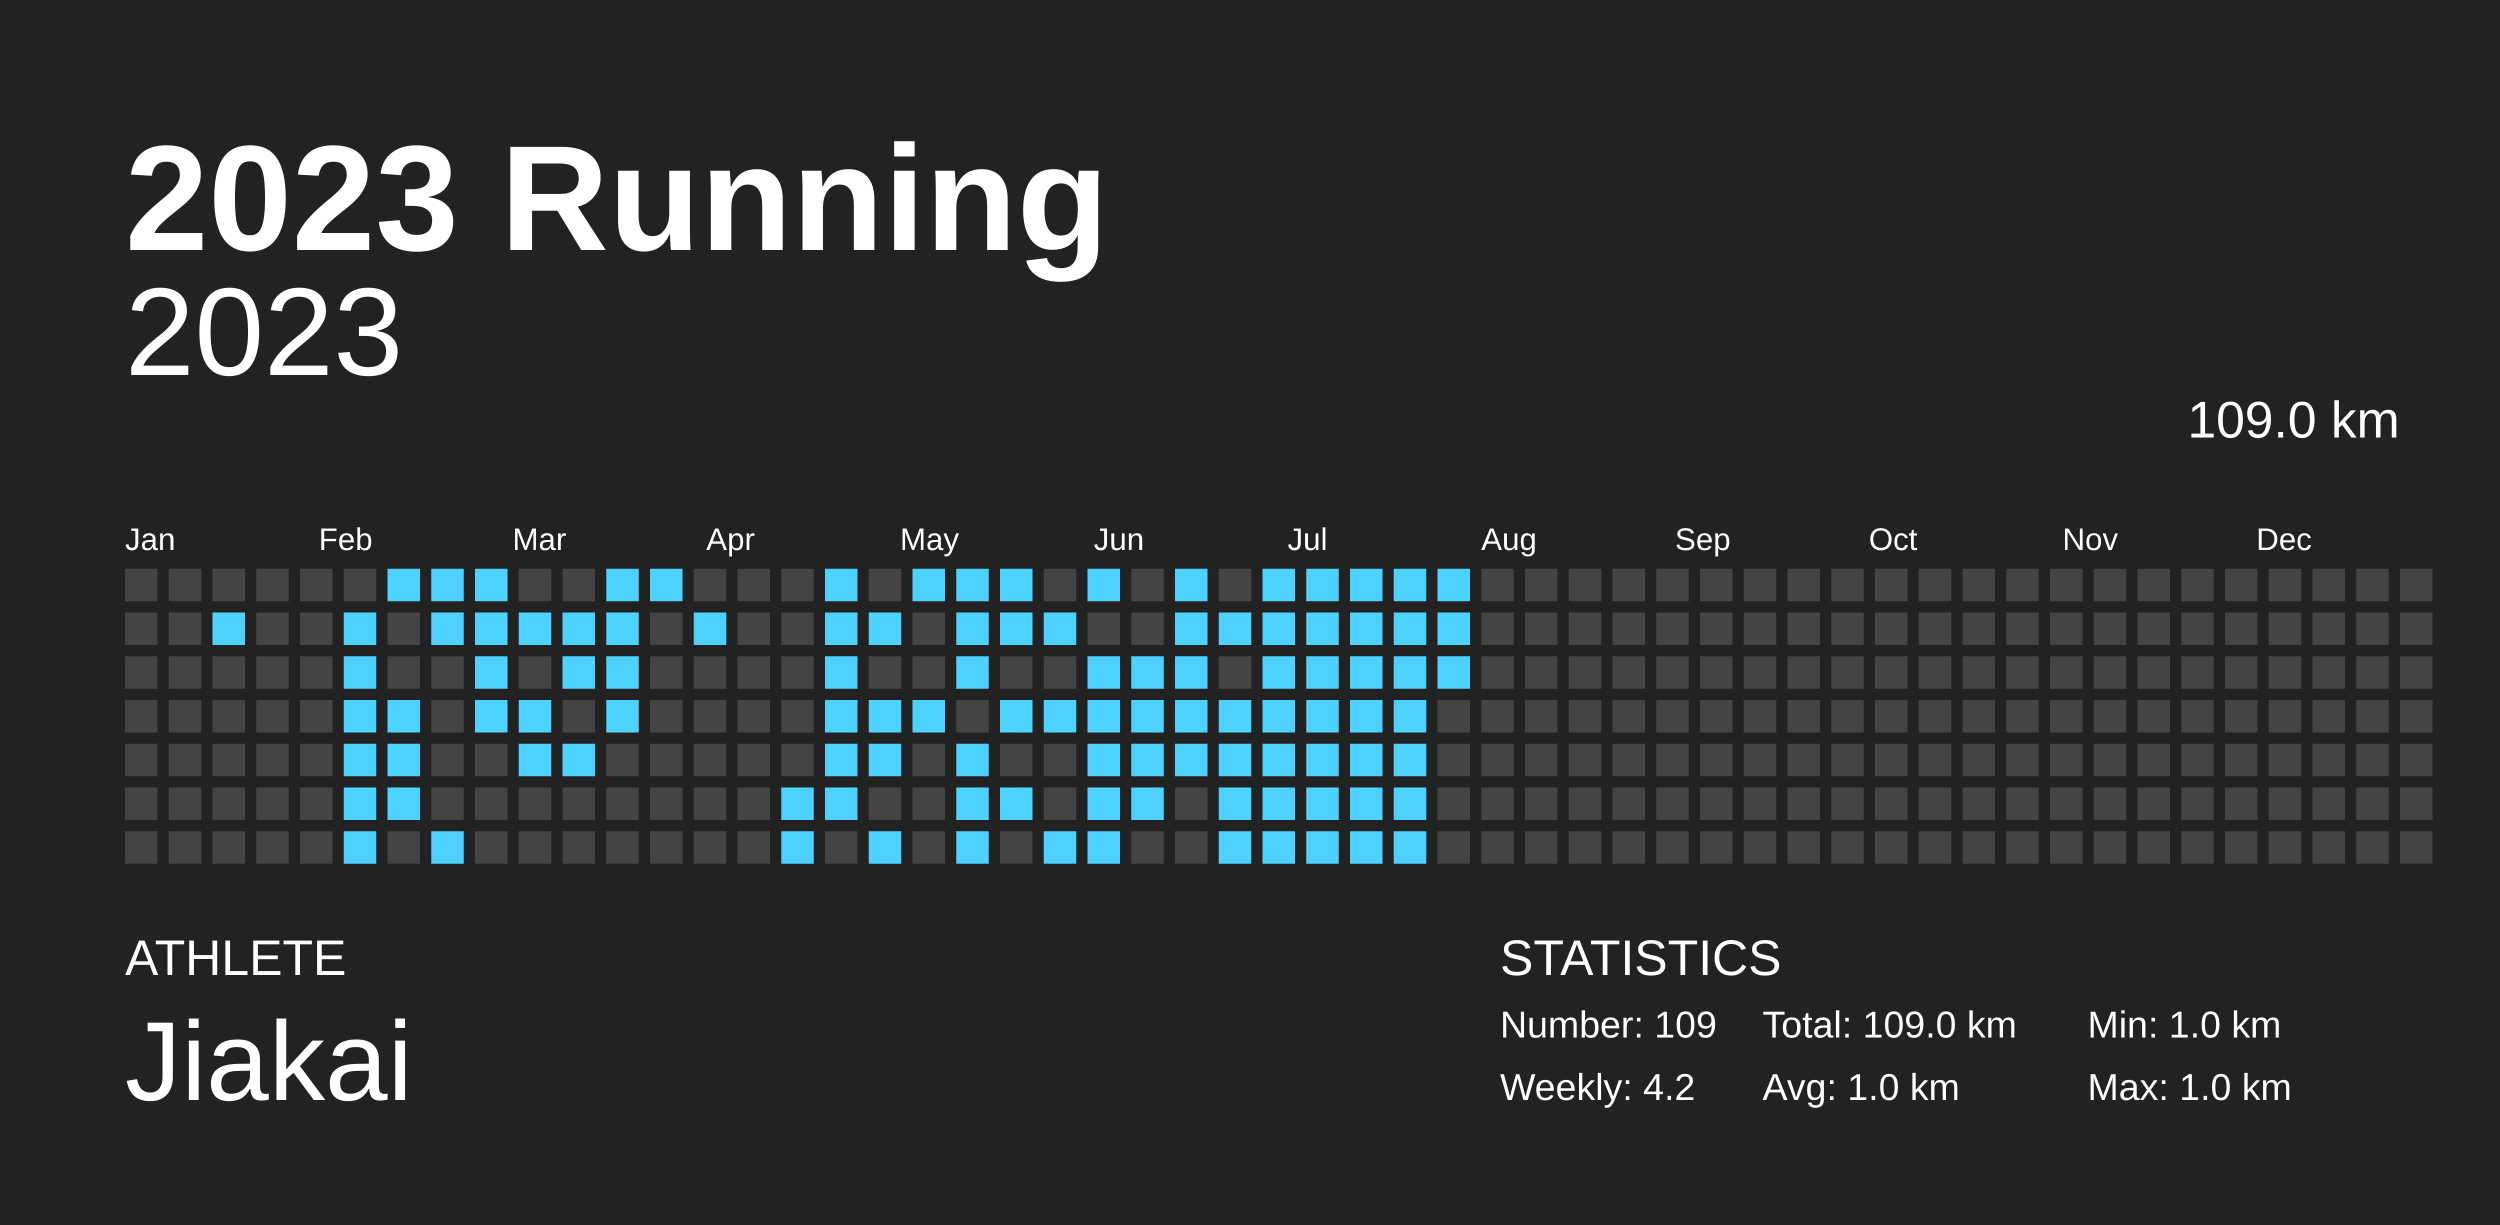
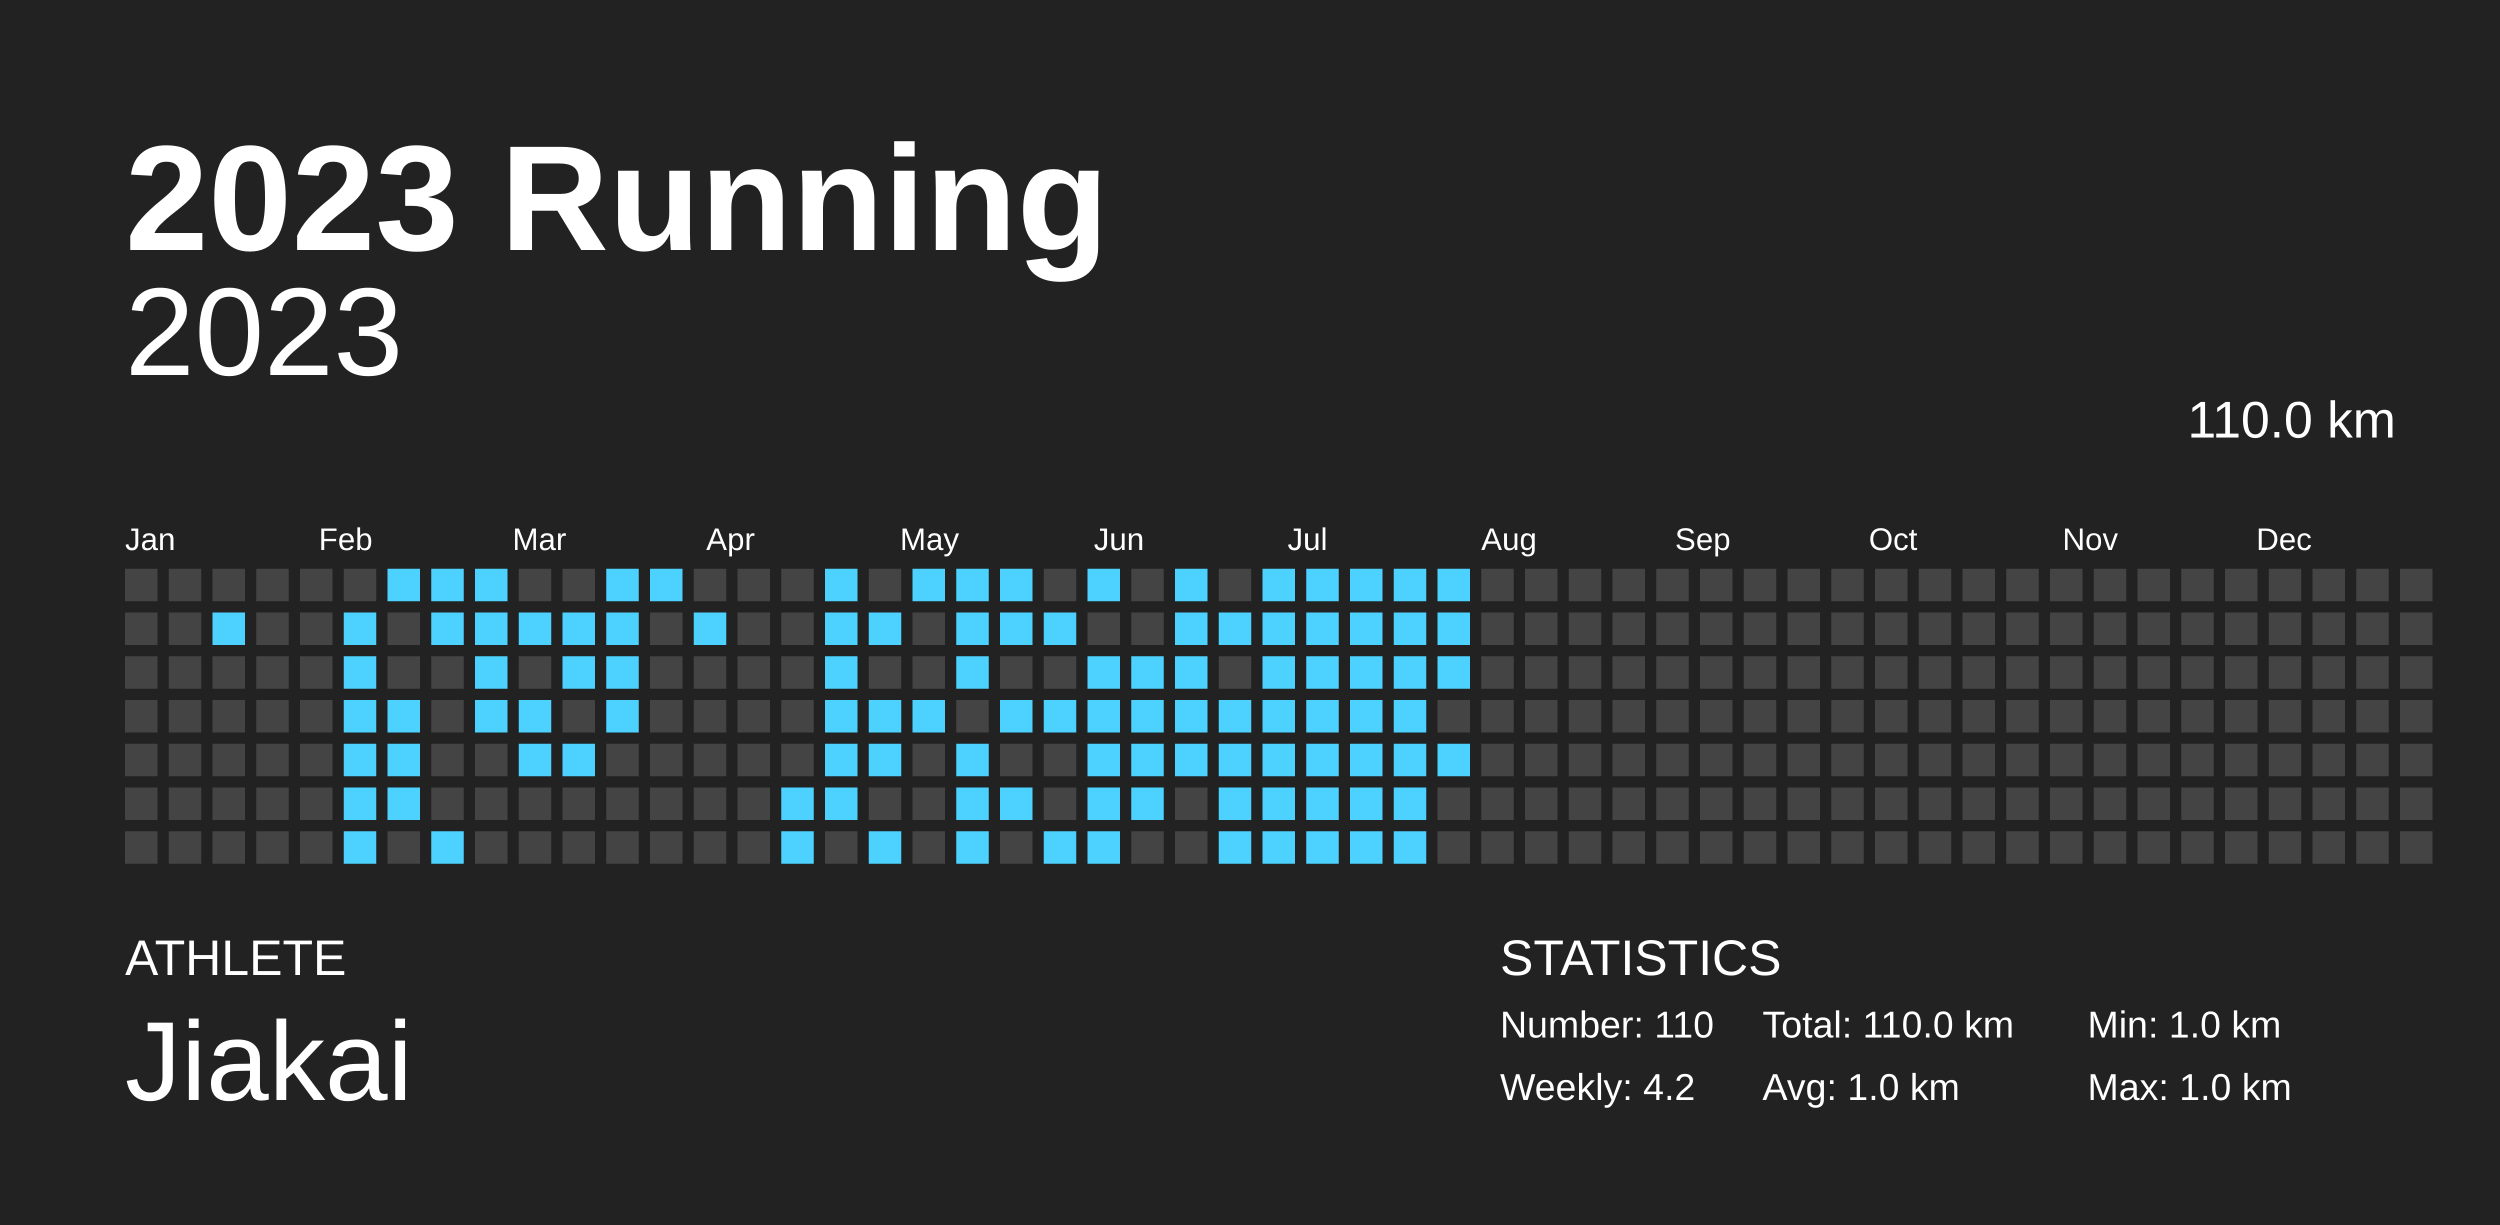
<svg xmlns="http://www.w3.org/2000/svg" baseProfile="full" height="98mm" version="1.1" viewBox="0,0,200,98" width="200mm">
  <defs />
  <rect fill="#222222" height="98" width="200" x="0" y="0" />
  <text fill="#FFFFFF" style="font-size:12px; font-family:Arial; font-weight:bold;" x="10" y="20">2023 Running</text>
  <text fill="#FFFFFF" style="font-size:4px; font-family:Arial" x="10" y="78">ATHLETE</text>
  <text fill="#FFFFFF" style="font-size:9px; font-family:Arial" x="10" y="88">Jiakai</text>
  <text fill="#FFFFFF" style="font-size:4px; font-family:Arial" x="120" y="78">STATISTICS</text>
-   <text fill="#FFFFFF" style="font-size:3px; font-family:Arial" x="120" y="83">Number: 109</text>
+   <text fill="#FFFFFF" style="font-size:3px; font-family:Arial" x="120" y="83">Number: 110</text>
  <text fill="#FFFFFF" style="font-size:3px; font-family:Arial" x="120" y="88">Weekly: 4.2</text>
-   <text fill="#FFFFFF" style="font-size:3px; font-family:Arial" x="141" y="83">Total: 109.0 km</text>
+   <text fill="#FFFFFF" style="font-size:3px; font-family:Arial" x="141" y="83">Total: 110.0 km</text>
  <text fill="#FFFFFF" style="font-size:3px; font-family:Arial" x="141" y="88">Avg: 1.0 km</text>
  <text fill="#FFFFFF" style="font-size:3px; font-family:Arial" x="167" y="83">Min: 1.0 km</text>
  <text fill="#FFFFFF" style="font-size:3px; font-family:Arial" x="167" y="88">Max: 1.0 km</text>
  <text alignment-baseline="hanging" fill="#FFFFFF" style="font-size:10.0px; font-family:Arial;" x="10" y="30">2023</text>
-   <text alignment-baseline="hanging" fill="#FFFFFF" style="font-size:4.125px; font-family:Arial;" x="175" y="35">109.0 km</text>
+   <text alignment-baseline="hanging" fill="#FFFFFF" style="font-size:4.125px; font-family:Arial;" x="175" y="35">110.0 km</text>
  <text fill="#FFFFFF" style="font-size:2.5px; font-family:Arial" x="10.0" y="44">Jan</text>
  <text fill="#FFFFFF" style="font-size:2.5px; font-family:Arial" x="25.5" y="44">Feb</text>
  <text fill="#FFFFFF" style="font-size:2.5px; font-family:Arial" x="41.0" y="44">Mar</text>
  <text fill="#FFFFFF" style="font-size:2.5px; font-family:Arial" x="56.5" y="44">Apr</text>
  <text fill="#FFFFFF" style="font-size:2.5px; font-family:Arial" x="72.0" y="44">May</text>
  <text fill="#FFFFFF" style="font-size:2.5px; font-family:Arial" x="87.5" y="44">Jun</text>
  <text fill="#FFFFFF" style="font-size:2.5px; font-family:Arial" x="103.0" y="44">Jul</text>
  <text fill="#FFFFFF" style="font-size:2.5px; font-family:Arial" x="118.5" y="44">Aug</text>
  <text fill="#FFFFFF" style="font-size:2.5px; font-family:Arial" x="134.0" y="44">Sep</text>
  <text fill="#FFFFFF" style="font-size:2.5px; font-family:Arial" x="149.5" y="44">Oct</text>
  <text fill="#FFFFFF" style="font-size:2.5px; font-family:Arial" x="165.0" y="44">Nov</text>
  <text fill="#FFFFFF" style="font-size:2.5px; font-family:Arial" x="180.5" y="44">Dec</text>
  <rect fill="#444444" height="2.6" width="2.6" x="10.0" y="45.5" />
  <rect fill="#444444" height="2.6" width="2.6" x="10.0" y="49.0" />
  <rect fill="#444444" height="2.6" width="2.6" x="10.0" y="52.5" />
  <rect fill="#444444" height="2.6" width="2.6" x="10.0" y="56.0" />
  <rect fill="#444444" height="2.6" width="2.6" x="10.0" y="59.5" />
  <rect fill="#444444" height="2.6" width="2.6" x="10.0" y="63.0" />
  <rect fill="#444444" height="2.6" width="2.6" x="10.0" y="66.5" />
  <rect fill="#444444" height="2.6" width="2.6" x="13.5" y="45.5" />
  <rect fill="#444444" height="2.6" width="2.6" x="13.5" y="49.0" />
  <rect fill="#444444" height="2.6" width="2.6" x="13.5" y="52.5" />
  <rect fill="#444444" height="2.6" width="2.6" x="13.5" y="56.0" />
  <rect fill="#444444" height="2.6" width="2.6" x="13.5" y="59.5" />
  <rect fill="#444444" height="2.6" width="2.6" x="13.5" y="63.0" />
  <rect fill="#444444" height="2.6" width="2.6" x="13.5" y="66.5" />
  <rect fill="#444444" height="2.6" width="2.6" x="17.0" y="45.5" />
  <rect fill="#4dd2ff" height="2.6" width="2.6" x="17.0" y="49.0" />
  <rect fill="#444444" height="2.6" width="2.6" x="17.0" y="52.5" />
  <rect fill="#444444" height="2.6" width="2.6" x="17.0" y="56.0" />
  <rect fill="#444444" height="2.6" width="2.6" x="17.0" y="59.5" />
  <rect fill="#444444" height="2.6" width="2.6" x="17.0" y="63.0" />
  <rect fill="#444444" height="2.6" width="2.6" x="17.0" y="66.5" />
  <rect fill="#444444" height="2.6" width="2.6" x="20.5" y="45.5" />
  <rect fill="#444444" height="2.6" width="2.6" x="20.5" y="49.0" />
  <rect fill="#444444" height="2.6" width="2.6" x="20.5" y="52.5" />
  <rect fill="#444444" height="2.6" width="2.6" x="20.5" y="56.0" />
  <rect fill="#444444" height="2.6" width="2.6" x="20.5" y="59.5" />
  <rect fill="#444444" height="2.6" width="2.6" x="20.5" y="63.0" />
  <rect fill="#444444" height="2.6" width="2.6" x="20.5" y="66.5" />
  <rect fill="#444444" height="2.6" width="2.6" x="24.0" y="45.5" />
  <rect fill="#444444" height="2.6" width="2.6" x="24.0" y="49.0" />
  <rect fill="#444444" height="2.6" width="2.6" x="24.0" y="52.5" />
  <rect fill="#444444" height="2.6" width="2.6" x="24.0" y="56.0" />
  <rect fill="#444444" height="2.6" width="2.6" x="24.0" y="59.5" />
  <rect fill="#444444" height="2.6" width="2.6" x="24.0" y="63.0" />
  <rect fill="#444444" height="2.6" width="2.6" x="24.0" y="66.5" />
  <rect fill="#444444" height="2.6" width="2.6" x="27.5" y="45.5" />
  <rect fill="#4dd2ff" height="2.6" width="2.6" x="27.5" y="49.0" />
  <rect fill="#4dd2ff" height="2.6" width="2.6" x="27.5" y="52.5" />
  <rect fill="#4dd2ff" height="2.6" width="2.6" x="27.5" y="56.0" />
  <rect fill="#4dd2ff" height="2.6" width="2.6" x="27.5" y="59.5" />
  <rect fill="#4dd2ff" height="2.6" width="2.6" x="27.5" y="63.0" />
  <rect fill="#4dd2ff" height="2.6" width="2.6" x="27.5" y="66.5" />
  <rect fill="#4dd2ff" height="2.6" width="2.6" x="31.0" y="45.5" />
  <rect fill="#444444" height="2.6" width="2.6" x="31.0" y="49.0" />
  <rect fill="#444444" height="2.6" width="2.6" x="31.0" y="52.5" />
  <rect fill="#4dd2ff" height="2.6" width="2.6" x="31.0" y="56.0" />
  <rect fill="#4dd2ff" height="2.6" width="2.6" x="31.0" y="59.5" />
  <rect fill="#4dd2ff" height="2.6" width="2.6" x="31.0" y="63.0" />
  <rect fill="#444444" height="2.6" width="2.6" x="31.0" y="66.5" />
  <rect fill="#4dd2ff" height="2.6" width="2.6" x="34.5" y="45.5" />
  <rect fill="#4dd2ff" height="2.6" width="2.6" x="34.5" y="49.0" />
  <rect fill="#444444" height="2.6" width="2.6" x="34.5" y="52.5" />
  <rect fill="#444444" height="2.6" width="2.6" x="34.5" y="56.0" />
  <rect fill="#444444" height="2.6" width="2.6" x="34.5" y="59.5" />
  <rect fill="#444444" height="2.6" width="2.6" x="34.5" y="63.0" />
  <rect fill="#4dd2ff" height="2.6" width="2.6" x="34.5" y="66.5" />
  <rect fill="#4dd2ff" height="2.6" width="2.6" x="38.0" y="45.5" />
  <rect fill="#4dd2ff" height="2.6" width="2.6" x="38.0" y="49.0" />
  <rect fill="#4dd2ff" height="2.6" width="2.6" x="38.0" y="52.5" />
  <rect fill="#4dd2ff" height="2.6" width="2.6" x="38.0" y="56.0" />
  <rect fill="#444444" height="2.6" width="2.6" x="38.0" y="59.5" />
  <rect fill="#444444" height="2.6" width="2.6" x="38.0" y="63.0" />
  <rect fill="#444444" height="2.6" width="2.6" x="38.0" y="66.5" />
  <rect fill="#444444" height="2.6" width="2.6" x="41.5" y="45.5" />
  <rect fill="#4dd2ff" height="2.6" width="2.6" x="41.5" y="49.0" />
  <rect fill="#444444" height="2.6" width="2.6" x="41.5" y="52.5" />
  <rect fill="#4dd2ff" height="2.6" width="2.6" x="41.5" y="56.0" />
  <rect fill="#4dd2ff" height="2.6" width="2.6" x="41.5" y="59.5" />
  <rect fill="#444444" height="2.6" width="2.6" x="41.5" y="63.0" />
  <rect fill="#444444" height="2.6" width="2.6" x="41.5" y="66.5" />
  <rect fill="#444444" height="2.6" width="2.6" x="45.0" y="45.5" />
  <rect fill="#4dd2ff" height="2.6" width="2.6" x="45.0" y="49.0" />
  <rect fill="#4dd2ff" height="2.6" width="2.6" x="45.0" y="52.5" />
  <rect fill="#444444" height="2.6" width="2.6" x="45.0" y="56.0" />
  <rect fill="#4dd2ff" height="2.6" width="2.6" x="45.0" y="59.5" />
  <rect fill="#444444" height="2.6" width="2.6" x="45.0" y="63.0" />
  <rect fill="#444444" height="2.6" width="2.6" x="45.0" y="66.5" />
  <rect fill="#4dd2ff" height="2.6" width="2.6" x="48.5" y="45.5" />
  <rect fill="#4dd2ff" height="2.6" width="2.6" x="48.5" y="49.0" />
  <rect fill="#4dd2ff" height="2.6" width="2.6" x="48.5" y="52.5" />
  <rect fill="#4dd2ff" height="2.6" width="2.6" x="48.5" y="56.0" />
  <rect fill="#444444" height="2.6" width="2.6" x="48.5" y="59.5" />
  <rect fill="#444444" height="2.6" width="2.6" x="48.5" y="63.0" />
  <rect fill="#444444" height="2.6" width="2.6" x="48.5" y="66.5" />
  <rect fill="#4dd2ff" height="2.6" width="2.6" x="52.0" y="45.5" />
  <rect fill="#444444" height="2.6" width="2.6" x="52.0" y="49.0" />
  <rect fill="#444444" height="2.6" width="2.6" x="52.0" y="52.5" />
  <rect fill="#444444" height="2.6" width="2.6" x="52.0" y="56.0" />
  <rect fill="#444444" height="2.6" width="2.6" x="52.0" y="59.5" />
  <rect fill="#444444" height="2.6" width="2.6" x="52.0" y="63.0" />
  <rect fill="#444444" height="2.6" width="2.6" x="52.0" y="66.5" />
  <rect fill="#444444" height="2.6" width="2.6" x="55.5" y="45.5" />
  <rect fill="#4dd2ff" height="2.6" width="2.6" x="55.5" y="49.0" />
  <rect fill="#444444" height="2.6" width="2.6" x="55.5" y="52.5" />
  <rect fill="#444444" height="2.6" width="2.6" x="55.5" y="56.0" />
  <rect fill="#444444" height="2.6" width="2.6" x="55.5" y="59.5" />
  <rect fill="#444444" height="2.6" width="2.6" x="55.5" y="63.0" />
  <rect fill="#444444" height="2.6" width="2.6" x="55.5" y="66.5" />
  <rect fill="#444444" height="2.6" width="2.6" x="59.0" y="45.5" />
  <rect fill="#444444" height="2.6" width="2.6" x="59.0" y="49.0" />
  <rect fill="#444444" height="2.6" width="2.6" x="59.0" y="52.5" />
  <rect fill="#444444" height="2.6" width="2.6" x="59.0" y="56.0" />
  <rect fill="#444444" height="2.6" width="2.6" x="59.0" y="59.5" />
  <rect fill="#444444" height="2.6" width="2.6" x="59.0" y="63.0" />
  <rect fill="#444444" height="2.6" width="2.6" x="59.0" y="66.5" />
  <rect fill="#444444" height="2.6" width="2.6" x="62.5" y="45.5" />
  <rect fill="#444444" height="2.6" width="2.6" x="62.5" y="49.0" />
  <rect fill="#444444" height="2.6" width="2.6" x="62.5" y="52.5" />
  <rect fill="#444444" height="2.6" width="2.6" x="62.5" y="56.0" />
  <rect fill="#444444" height="2.6" width="2.6" x="62.5" y="59.5" />
  <rect fill="#4dd2ff" height="2.6" width="2.6" x="62.5" y="63.0" />
  <rect fill="#4dd2ff" height="2.6" width="2.6" x="62.5" y="66.5" />
  <rect fill="#4dd2ff" height="2.6" width="2.6" x="66.0" y="45.5" />
  <rect fill="#4dd2ff" height="2.6" width="2.6" x="66.0" y="49.0" />
  <rect fill="#4dd2ff" height="2.6" width="2.6" x="66.0" y="52.5" />
  <rect fill="#4dd2ff" height="2.6" width="2.6" x="66.0" y="56.0" />
  <rect fill="#4dd2ff" height="2.6" width="2.6" x="66.0" y="59.5" />
  <rect fill="#4dd2ff" height="2.6" width="2.6" x="66.0" y="63.0" />
  <rect fill="#444444" height="2.6" width="2.6" x="66.0" y="66.5" />
  <rect fill="#444444" height="2.6" width="2.6" x="69.5" y="45.5" />
  <rect fill="#4dd2ff" height="2.6" width="2.6" x="69.5" y="49.0" />
  <rect fill="#444444" height="2.6" width="2.6" x="69.5" y="52.5" />
  <rect fill="#4dd2ff" height="2.6" width="2.6" x="69.5" y="56.0" />
  <rect fill="#4dd2ff" height="2.6" width="2.6" x="69.5" y="59.5" />
  <rect fill="#444444" height="2.6" width="2.6" x="69.5" y="63.0" />
  <rect fill="#4dd2ff" height="2.6" width="2.6" x="69.5" y="66.5" />
  <rect fill="#4dd2ff" height="2.6" width="2.6" x="73.0" y="45.5" />
  <rect fill="#444444" height="2.6" width="2.6" x="73.0" y="49.0" />
  <rect fill="#444444" height="2.6" width="2.6" x="73.0" y="52.5" />
  <rect fill="#4dd2ff" height="2.6" width="2.6" x="73.0" y="56.0" />
  <rect fill="#444444" height="2.6" width="2.6" x="73.0" y="59.5" />
  <rect fill="#444444" height="2.6" width="2.6" x="73.0" y="63.0" />
  <rect fill="#444444" height="2.6" width="2.6" x="73.0" y="66.5" />
  <rect fill="#4dd2ff" height="2.6" width="2.6" x="76.5" y="45.5" />
  <rect fill="#4dd2ff" height="2.6" width="2.6" x="76.5" y="49.0" />
  <rect fill="#4dd2ff" height="2.6" width="2.6" x="76.5" y="52.5" />
  <rect fill="#444444" height="2.6" width="2.6" x="76.5" y="56.0" />
  <rect fill="#4dd2ff" height="2.6" width="2.6" x="76.5" y="59.5" />
  <rect fill="#4dd2ff" height="2.6" width="2.6" x="76.5" y="63.0" />
  <rect fill="#4dd2ff" height="2.6" width="2.6" x="76.5" y="66.5" />
  <rect fill="#4dd2ff" height="2.6" width="2.6" x="80.0" y="45.5" />
  <rect fill="#4dd2ff" height="2.6" width="2.6" x="80.0" y="49.0" />
  <rect fill="#444444" height="2.6" width="2.6" x="80.0" y="52.5" />
  <rect fill="#4dd2ff" height="2.6" width="2.6" x="80.0" y="56.0" />
  <rect fill="#444444" height="2.6" width="2.6" x="80.0" y="59.5" />
  <rect fill="#4dd2ff" height="2.6" width="2.6" x="80.0" y="63.0" />
  <rect fill="#444444" height="2.6" width="2.6" x="80.0" y="66.5" />
  <rect fill="#444444" height="2.6" width="2.6" x="83.5" y="45.5" />
  <rect fill="#4dd2ff" height="2.6" width="2.6" x="83.5" y="49.0" />
  <rect fill="#444444" height="2.6" width="2.6" x="83.5" y="52.5" />
  <rect fill="#4dd2ff" height="2.6" width="2.6" x="83.5" y="56.0" />
  <rect fill="#444444" height="2.6" width="2.6" x="83.5" y="59.5" />
  <rect fill="#444444" height="2.6" width="2.6" x="83.5" y="63.0" />
  <rect fill="#4dd2ff" height="2.6" width="2.6" x="83.5" y="66.5" />
  <rect fill="#4dd2ff" height="2.6" width="2.6" x="87.0" y="45.5" />
  <rect fill="#444444" height="2.6" width="2.6" x="87.0" y="49.0" />
  <rect fill="#4dd2ff" height="2.6" width="2.6" x="87.0" y="52.5" />
  <rect fill="#4dd2ff" height="2.6" width="2.6" x="87.0" y="56.0" />
  <rect fill="#4dd2ff" height="2.6" width="2.6" x="87.0" y="59.5" />
  <rect fill="#4dd2ff" height="2.6" width="2.6" x="87.0" y="63.0" />
  <rect fill="#4dd2ff" height="2.6" width="2.6" x="87.0" y="66.5" />
  <rect fill="#444444" height="2.6" width="2.6" x="90.5" y="45.5" />
  <rect fill="#444444" height="2.6" width="2.6" x="90.5" y="49.0" />
  <rect fill="#4dd2ff" height="2.6" width="2.6" x="90.5" y="52.5" />
  <rect fill="#4dd2ff" height="2.6" width="2.6" x="90.5" y="56.0" />
  <rect fill="#4dd2ff" height="2.6" width="2.6" x="90.5" y="59.5" />
  <rect fill="#4dd2ff" height="2.6" width="2.6" x="90.5" y="63.0" />
  <rect fill="#444444" height="2.6" width="2.6" x="90.5" y="66.5" />
  <rect fill="#4dd2ff" height="2.6" width="2.6" x="94.0" y="45.5" />
  <rect fill="#4dd2ff" height="2.6" width="2.6" x="94.0" y="49.0" />
  <rect fill="#4dd2ff" height="2.6" width="2.6" x="94.0" y="52.5" />
  <rect fill="#4dd2ff" height="2.6" width="2.6" x="94.0" y="56.0" />
  <rect fill="#4dd2ff" height="2.6" width="2.6" x="94.0" y="59.5" />
  <rect fill="#444444" height="2.6" width="2.6" x="94.0" y="63.0" />
  <rect fill="#444444" height="2.6" width="2.6" x="94.0" y="66.5" />
  <rect fill="#444444" height="2.6" width="2.6" x="97.5" y="45.5" />
  <rect fill="#4dd2ff" height="2.6" width="2.6" x="97.5" y="49.0" />
  <rect fill="#444444" height="2.6" width="2.6" x="97.5" y="52.5" />
  <rect fill="#4dd2ff" height="2.6" width="2.6" x="97.5" y="56.0" />
  <rect fill="#4dd2ff" height="2.6" width="2.6" x="97.5" y="59.5" />
  <rect fill="#4dd2ff" height="2.6" width="2.6" x="97.5" y="63.0" />
  <rect fill="#4dd2ff" height="2.6" width="2.6" x="97.5" y="66.5" />
  <rect fill="#4dd2ff" height="2.6" width="2.6" x="101.0" y="45.5" />
  <rect fill="#4dd2ff" height="2.6" width="2.6" x="101.0" y="49.0" />
  <rect fill="#4dd2ff" height="2.6" width="2.6" x="101.0" y="52.5" />
  <rect fill="#4dd2ff" height="2.6" width="2.6" x="101.0" y="56.0" />
  <rect fill="#4dd2ff" height="2.6" width="2.6" x="101.0" y="59.5" />
  <rect fill="#4dd2ff" height="2.6" width="2.6" x="101.0" y="63.0" />
  <rect fill="#4dd2ff" height="2.6" width="2.6" x="101.0" y="66.5" />
  <rect fill="#4dd2ff" height="2.6" width="2.6" x="104.5" y="45.5" />
  <rect fill="#4dd2ff" height="2.6" width="2.6" x="104.5" y="49.0" />
  <rect fill="#4dd2ff" height="2.6" width="2.6" x="104.5" y="52.5" />
  <rect fill="#4dd2ff" height="2.6" width="2.6" x="104.5" y="56.0" />
  <rect fill="#4dd2ff" height="2.6" width="2.6" x="104.5" y="59.5" />
  <rect fill="#4dd2ff" height="2.6" width="2.6" x="104.5" y="63.0" />
  <rect fill="#4dd2ff" height="2.6" width="2.6" x="104.5" y="66.5" />
  <rect fill="#4dd2ff" height="2.6" width="2.6" x="108.0" y="45.5" />
  <rect fill="#4dd2ff" height="2.6" width="2.6" x="108.0" y="49.0" />
  <rect fill="#4dd2ff" height="2.6" width="2.6" x="108.0" y="52.5" />
  <rect fill="#4dd2ff" height="2.6" width="2.6" x="108.0" y="56.0" />
  <rect fill="#4dd2ff" height="2.6" width="2.6" x="108.0" y="59.5" />
  <rect fill="#4dd2ff" height="2.6" width="2.6" x="108.0" y="63.0" />
  <rect fill="#4dd2ff" height="2.6" width="2.6" x="108.0" y="66.5" />
  <rect fill="#4dd2ff" height="2.6" width="2.6" x="111.5" y="45.5" />
  <rect fill="#4dd2ff" height="2.6" width="2.6" x="111.5" y="49.0" />
  <rect fill="#4dd2ff" height="2.6" width="2.6" x="111.5" y="52.5" />
  <rect fill="#4dd2ff" height="2.6" width="2.6" x="111.5" y="56.0" />
  <rect fill="#4dd2ff" height="2.6" width="2.6" x="111.5" y="59.5" />
  <rect fill="#4dd2ff" height="2.6" width="2.6" x="111.5" y="63.0" />
  <rect fill="#4dd2ff" height="2.6" width="2.6" x="111.5" y="66.5" />
  <rect fill="#4dd2ff" height="2.6" width="2.6" x="115.0" y="45.5" />
  <rect fill="#4dd2ff" height="2.6" width="2.6" x="115.0" y="49.0" />
  <rect fill="#4dd2ff" height="2.6" width="2.6" x="115.0" y="52.5" />
  <rect fill="#444444" height="2.6" width="2.6" x="115.0" y="56.0" />
-   <rect fill="#444444" height="2.6" width="2.6" x="115.0" y="59.5" />
+   <rect fill="#4dd2ff" height="2.6" width="2.6" x="115.0" y="59.5" />
  <rect fill="#444444" height="2.6" width="2.6" x="115.0" y="63.0" />
  <rect fill="#444444" height="2.6" width="2.6" x="115.0" y="66.5" />
  <rect fill="#444444" height="2.6" width="2.6" x="118.5" y="45.5" />
  <rect fill="#444444" height="2.6" width="2.6" x="118.5" y="49.0" />
  <rect fill="#444444" height="2.6" width="2.6" x="118.5" y="52.5" />
  <rect fill="#444444" height="2.6" width="2.6" x="118.5" y="56.0" />
  <rect fill="#444444" height="2.6" width="2.6" x="118.5" y="59.5" />
  <rect fill="#444444" height="2.6" width="2.6" x="118.5" y="63.0" />
  <rect fill="#444444" height="2.6" width="2.6" x="118.5" y="66.5" />
  <rect fill="#444444" height="2.6" width="2.6" x="122.0" y="45.5" />
  <rect fill="#444444" height="2.6" width="2.6" x="122.0" y="49.0" />
  <rect fill="#444444" height="2.6" width="2.6" x="122.0" y="52.5" />
  <rect fill="#444444" height="2.6" width="2.6" x="122.0" y="56.0" />
  <rect fill="#444444" height="2.6" width="2.6" x="122.0" y="59.5" />
  <rect fill="#444444" height="2.6" width="2.6" x="122.0" y="63.0" />
  <rect fill="#444444" height="2.6" width="2.6" x="122.0" y="66.5" />
  <rect fill="#444444" height="2.6" width="2.6" x="125.5" y="45.5" />
  <rect fill="#444444" height="2.6" width="2.6" x="125.5" y="49.0" />
  <rect fill="#444444" height="2.6" width="2.6" x="125.5" y="52.5" />
  <rect fill="#444444" height="2.6" width="2.6" x="125.5" y="56.0" />
  <rect fill="#444444" height="2.6" width="2.6" x="125.5" y="59.5" />
  <rect fill="#444444" height="2.6" width="2.6" x="125.5" y="63.0" />
  <rect fill="#444444" height="2.6" width="2.6" x="125.5" y="66.5" />
  <rect fill="#444444" height="2.6" width="2.6" x="129.0" y="45.5" />
  <rect fill="#444444" height="2.6" width="2.6" x="129.0" y="49.0" />
  <rect fill="#444444" height="2.6" width="2.6" x="129.0" y="52.5" />
  <rect fill="#444444" height="2.6" width="2.6" x="129.0" y="56.0" />
  <rect fill="#444444" height="2.6" width="2.6" x="129.0" y="59.5" />
  <rect fill="#444444" height="2.6" width="2.6" x="129.0" y="63.0" />
  <rect fill="#444444" height="2.6" width="2.6" x="129.0" y="66.5" />
  <rect fill="#444444" height="2.6" width="2.6" x="132.5" y="45.5" />
  <rect fill="#444444" height="2.6" width="2.6" x="132.5" y="49.0" />
  <rect fill="#444444" height="2.6" width="2.6" x="132.5" y="52.5" />
  <rect fill="#444444" height="2.6" width="2.6" x="132.5" y="56.0" />
  <rect fill="#444444" height="2.6" width="2.6" x="132.5" y="59.5" />
  <rect fill="#444444" height="2.6" width="2.6" x="132.5" y="63.0" />
  <rect fill="#444444" height="2.6" width="2.6" x="132.5" y="66.5" />
  <rect fill="#444444" height="2.6" width="2.6" x="136.0" y="45.5" />
  <rect fill="#444444" height="2.6" width="2.6" x="136.0" y="49.0" />
  <rect fill="#444444" height="2.6" width="2.6" x="136.0" y="52.5" />
  <rect fill="#444444" height="2.6" width="2.6" x="136.0" y="56.0" />
  <rect fill="#444444" height="2.6" width="2.6" x="136.0" y="59.5" />
  <rect fill="#444444" height="2.6" width="2.6" x="136.0" y="63.0" />
  <rect fill="#444444" height="2.6" width="2.6" x="136.0" y="66.5" />
  <rect fill="#444444" height="2.6" width="2.6" x="139.5" y="45.5" />
  <rect fill="#444444" height="2.6" width="2.6" x="139.5" y="49.0" />
  <rect fill="#444444" height="2.6" width="2.6" x="139.5" y="52.5" />
  <rect fill="#444444" height="2.6" width="2.6" x="139.5" y="56.0" />
  <rect fill="#444444" height="2.6" width="2.6" x="139.5" y="59.5" />
  <rect fill="#444444" height="2.6" width="2.6" x="139.5" y="63.0" />
  <rect fill="#444444" height="2.6" width="2.6" x="139.5" y="66.5" />
  <rect fill="#444444" height="2.6" width="2.6" x="143.0" y="45.5" />
  <rect fill="#444444" height="2.6" width="2.6" x="143.0" y="49.0" />
  <rect fill="#444444" height="2.6" width="2.6" x="143.0" y="52.5" />
  <rect fill="#444444" height="2.6" width="2.6" x="143.0" y="56.0" />
  <rect fill="#444444" height="2.6" width="2.6" x="143.0" y="59.5" />
  <rect fill="#444444" height="2.6" width="2.6" x="143.0" y="63.0" />
  <rect fill="#444444" height="2.6" width="2.6" x="143.0" y="66.5" />
  <rect fill="#444444" height="2.6" width="2.6" x="146.5" y="45.5" />
  <rect fill="#444444" height="2.6" width="2.6" x="146.5" y="49.0" />
  <rect fill="#444444" height="2.6" width="2.6" x="146.5" y="52.5" />
  <rect fill="#444444" height="2.6" width="2.6" x="146.5" y="56.0" />
  <rect fill="#444444" height="2.6" width="2.6" x="146.5" y="59.5" />
  <rect fill="#444444" height="2.6" width="2.6" x="146.5" y="63.0" />
  <rect fill="#444444" height="2.6" width="2.6" x="146.5" y="66.5" />
  <rect fill="#444444" height="2.6" width="2.6" x="150.0" y="45.5" />
  <rect fill="#444444" height="2.6" width="2.6" x="150.0" y="49.0" />
  <rect fill="#444444" height="2.6" width="2.6" x="150.0" y="52.5" />
  <rect fill="#444444" height="2.6" width="2.6" x="150.0" y="56.0" />
  <rect fill="#444444" height="2.6" width="2.6" x="150.0" y="59.5" />
  <rect fill="#444444" height="2.6" width="2.6" x="150.0" y="63.0" />
  <rect fill="#444444" height="2.6" width="2.6" x="150.0" y="66.5" />
  <rect fill="#444444" height="2.6" width="2.6" x="153.5" y="45.5" />
  <rect fill="#444444" height="2.6" width="2.6" x="153.5" y="49.0" />
  <rect fill="#444444" height="2.6" width="2.6" x="153.5" y="52.5" />
  <rect fill="#444444" height="2.6" width="2.6" x="153.5" y="56.0" />
  <rect fill="#444444" height="2.6" width="2.6" x="153.5" y="59.5" />
  <rect fill="#444444" height="2.6" width="2.6" x="153.5" y="63.0" />
  <rect fill="#444444" height="2.6" width="2.6" x="153.5" y="66.5" />
  <rect fill="#444444" height="2.6" width="2.6" x="157.0" y="45.5" />
  <rect fill="#444444" height="2.6" width="2.6" x="157.0" y="49.0" />
  <rect fill="#444444" height="2.6" width="2.6" x="157.0" y="52.5" />
  <rect fill="#444444" height="2.6" width="2.6" x="157.0" y="56.0" />
  <rect fill="#444444" height="2.6" width="2.6" x="157.0" y="59.5" />
  <rect fill="#444444" height="2.6" width="2.6" x="157.0" y="63.0" />
  <rect fill="#444444" height="2.6" width="2.6" x="157.0" y="66.5" />
  <rect fill="#444444" height="2.6" width="2.6" x="160.5" y="45.5" />
  <rect fill="#444444" height="2.6" width="2.6" x="160.5" y="49.0" />
  <rect fill="#444444" height="2.6" width="2.6" x="160.5" y="52.5" />
  <rect fill="#444444" height="2.6" width="2.6" x="160.5" y="56.0" />
  <rect fill="#444444" height="2.6" width="2.6" x="160.5" y="59.5" />
  <rect fill="#444444" height="2.6" width="2.6" x="160.5" y="63.0" />
  <rect fill="#444444" height="2.6" width="2.6" x="160.5" y="66.5" />
  <rect fill="#444444" height="2.6" width="2.6" x="164.0" y="45.5" />
  <rect fill="#444444" height="2.6" width="2.6" x="164.0" y="49.0" />
  <rect fill="#444444" height="2.6" width="2.6" x="164.0" y="52.5" />
  <rect fill="#444444" height="2.6" width="2.6" x="164.0" y="56.0" />
  <rect fill="#444444" height="2.6" width="2.6" x="164.0" y="59.5" />
  <rect fill="#444444" height="2.6" width="2.6" x="164.0" y="63.0" />
  <rect fill="#444444" height="2.6" width="2.6" x="164.0" y="66.5" />
  <rect fill="#444444" height="2.6" width="2.6" x="167.5" y="45.5" />
  <rect fill="#444444" height="2.6" width="2.6" x="167.5" y="49.0" />
  <rect fill="#444444" height="2.6" width="2.6" x="167.5" y="52.5" />
  <rect fill="#444444" height="2.6" width="2.6" x="167.5" y="56.0" />
  <rect fill="#444444" height="2.6" width="2.6" x="167.5" y="59.5" />
  <rect fill="#444444" height="2.6" width="2.6" x="167.5" y="63.0" />
  <rect fill="#444444" height="2.6" width="2.6" x="167.5" y="66.5" />
  <rect fill="#444444" height="2.6" width="2.6" x="171.0" y="45.5" />
  <rect fill="#444444" height="2.6" width="2.6" x="171.0" y="49.0" />
  <rect fill="#444444" height="2.6" width="2.6" x="171.0" y="52.5" />
  <rect fill="#444444" height="2.6" width="2.6" x="171.0" y="56.0" />
  <rect fill="#444444" height="2.6" width="2.6" x="171.0" y="59.5" />
  <rect fill="#444444" height="2.6" width="2.6" x="171.0" y="63.0" />
  <rect fill="#444444" height="2.6" width="2.6" x="171.0" y="66.5" />
  <rect fill="#444444" height="2.6" width="2.6" x="174.5" y="45.5" />
  <rect fill="#444444" height="2.6" width="2.6" x="174.5" y="49.0" />
  <rect fill="#444444" height="2.6" width="2.6" x="174.5" y="52.5" />
  <rect fill="#444444" height="2.6" width="2.6" x="174.5" y="56.0" />
  <rect fill="#444444" height="2.6" width="2.6" x="174.5" y="59.5" />
  <rect fill="#444444" height="2.6" width="2.6" x="174.5" y="63.0" />
  <rect fill="#444444" height="2.6" width="2.6" x="174.5" y="66.5" />
  <rect fill="#444444" height="2.6" width="2.6" x="178.0" y="45.5" />
  <rect fill="#444444" height="2.6" width="2.6" x="178.0" y="49.0" />
  <rect fill="#444444" height="2.6" width="2.6" x="178.0" y="52.5" />
  <rect fill="#444444" height="2.6" width="2.6" x="178.0" y="56.0" />
  <rect fill="#444444" height="2.6" width="2.6" x="178.0" y="59.5" />
  <rect fill="#444444" height="2.6" width="2.6" x="178.0" y="63.0" />
  <rect fill="#444444" height="2.6" width="2.6" x="178.0" y="66.5" />
  <rect fill="#444444" height="2.6" width="2.6" x="181.5" y="45.5" />
  <rect fill="#444444" height="2.6" width="2.6" x="181.5" y="49.0" />
  <rect fill="#444444" height="2.6" width="2.6" x="181.5" y="52.5" />
  <rect fill="#444444" height="2.6" width="2.6" x="181.5" y="56.0" />
  <rect fill="#444444" height="2.6" width="2.6" x="181.5" y="59.5" />
  <rect fill="#444444" height="2.6" width="2.6" x="181.5" y="63.0" />
  <rect fill="#444444" height="2.6" width="2.6" x="181.5" y="66.5" />
  <rect fill="#444444" height="2.6" width="2.6" x="185.0" y="45.5" />
  <rect fill="#444444" height="2.6" width="2.6" x="185.0" y="49.0" />
  <rect fill="#444444" height="2.6" width="2.6" x="185.0" y="52.5" />
  <rect fill="#444444" height="2.6" width="2.6" x="185.0" y="56.0" />
  <rect fill="#444444" height="2.6" width="2.6" x="185.0" y="59.5" />
  <rect fill="#444444" height="2.6" width="2.6" x="185.0" y="63.0" />
  <rect fill="#444444" height="2.6" width="2.6" x="185.0" y="66.5" />
  <rect fill="#444444" height="2.6" width="2.6" x="188.5" y="45.5" />
  <rect fill="#444444" height="2.6" width="2.6" x="188.5" y="49.0" />
  <rect fill="#444444" height="2.6" width="2.6" x="188.5" y="52.5" />
  <rect fill="#444444" height="2.6" width="2.6" x="188.5" y="56.0" />
  <rect fill="#444444" height="2.6" width="2.6" x="188.5" y="59.5" />
  <rect fill="#444444" height="2.6" width="2.6" x="188.5" y="63.0" />
  <rect fill="#444444" height="2.6" width="2.6" x="188.5" y="66.5" />
  <rect fill="#444444" height="2.6" width="2.6" x="192.0" y="45.5" />
  <rect fill="#444444" height="2.6" width="2.6" x="192.0" y="49.0" />
  <rect fill="#444444" height="2.6" width="2.6" x="192.0" y="52.5" />
  <rect fill="#444444" height="2.6" width="2.6" x="192.0" y="56.0" />
  <rect fill="#444444" height="2.6" width="2.6" x="192.0" y="59.5" />
  <rect fill="#444444" height="2.6" width="2.6" x="192.0" y="63.0" />
  <rect fill="#444444" height="2.6" width="2.6" x="192.0" y="66.5" />
</svg>
